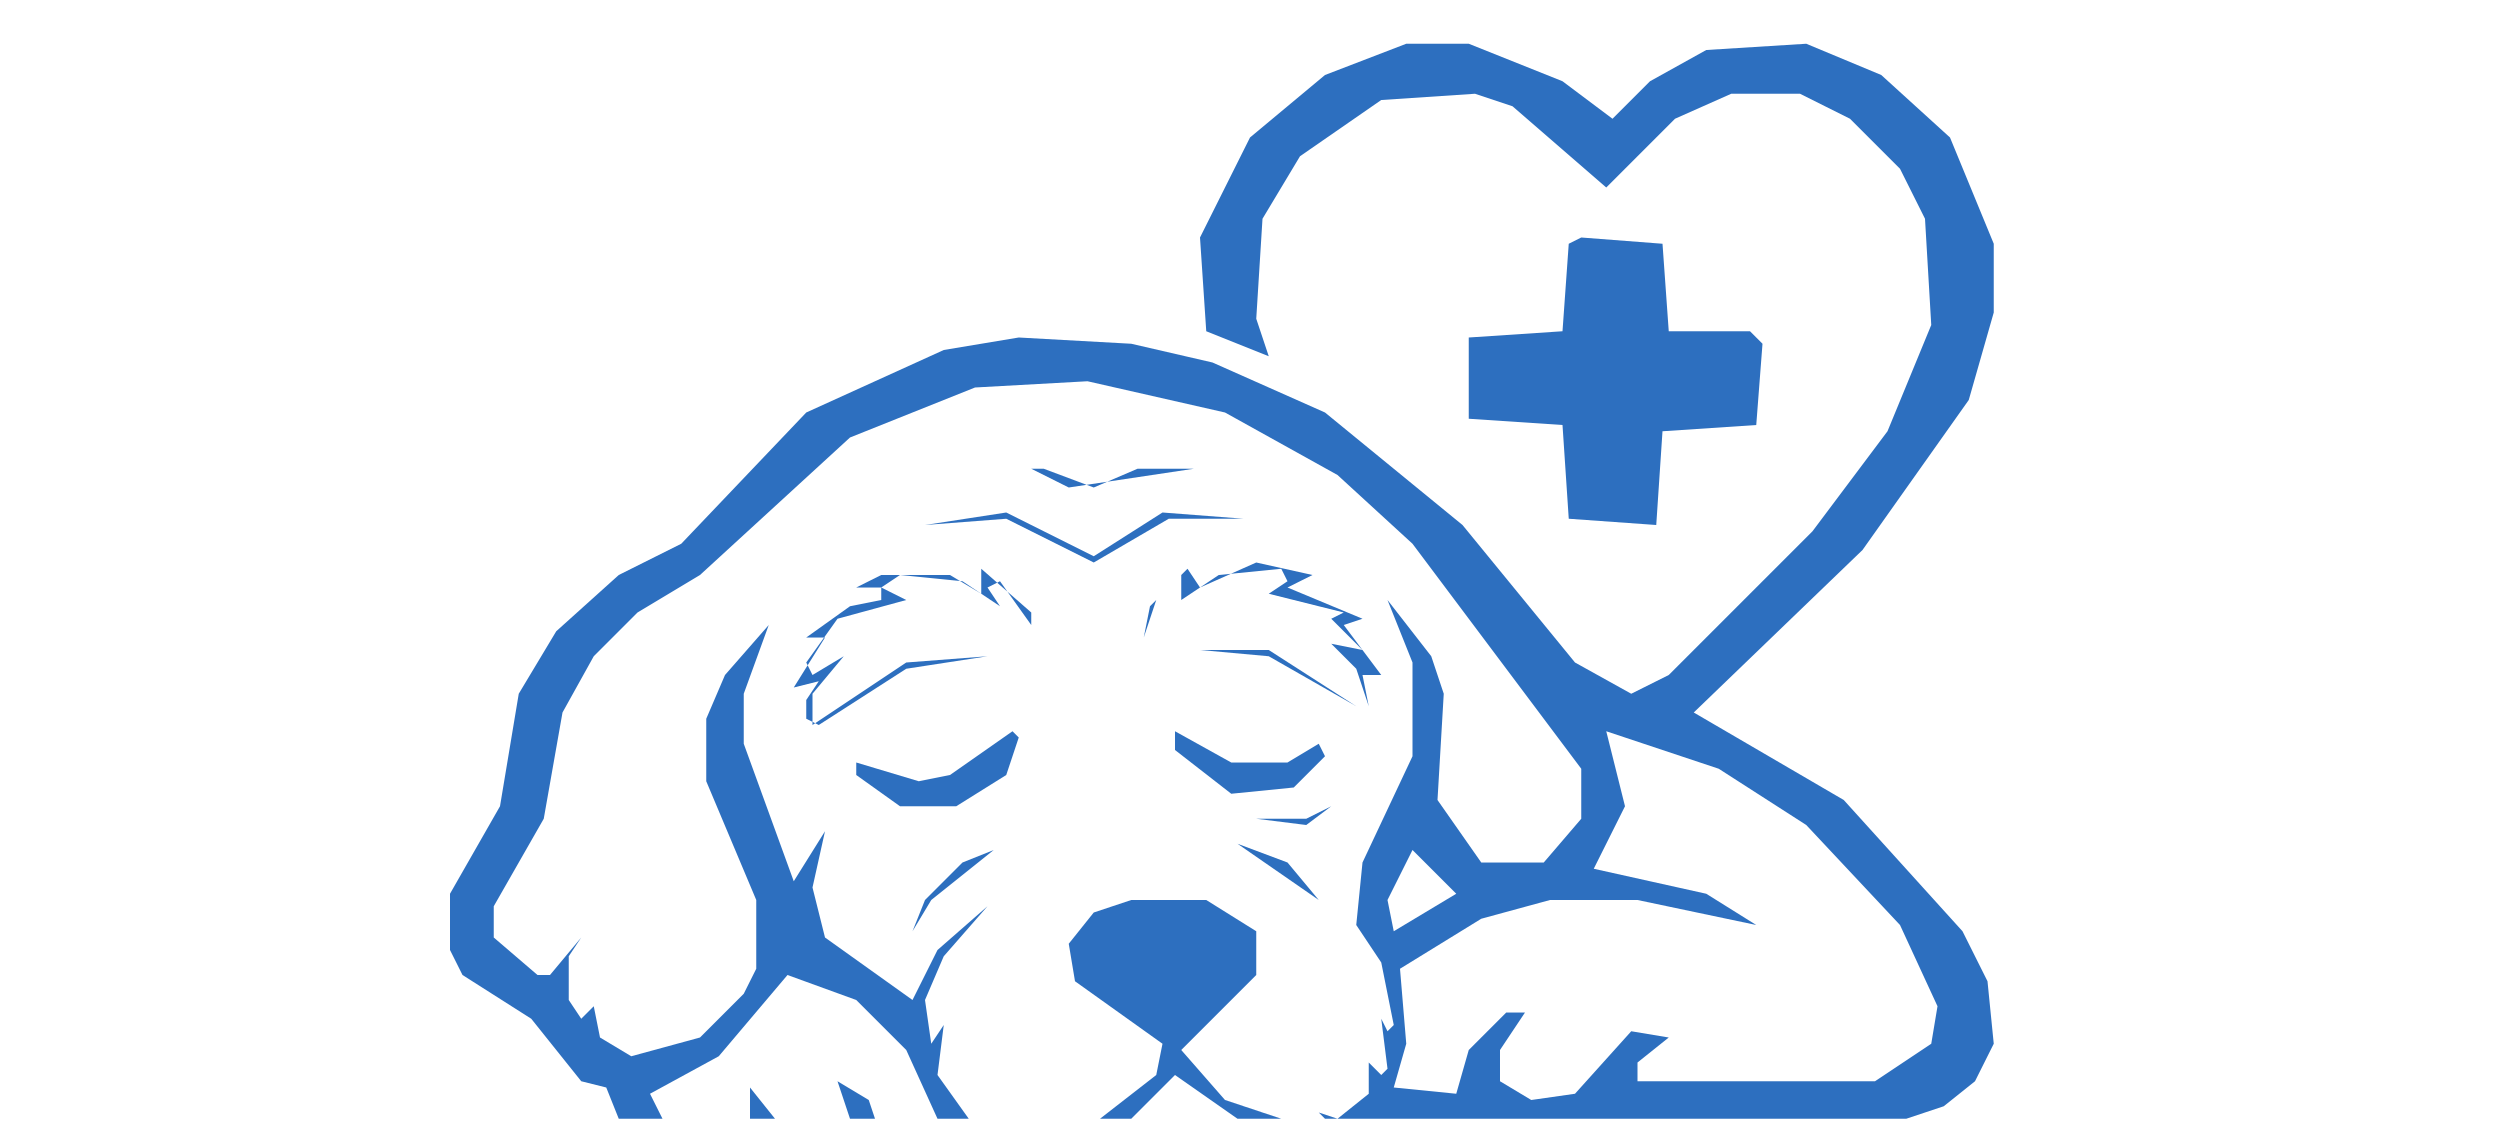
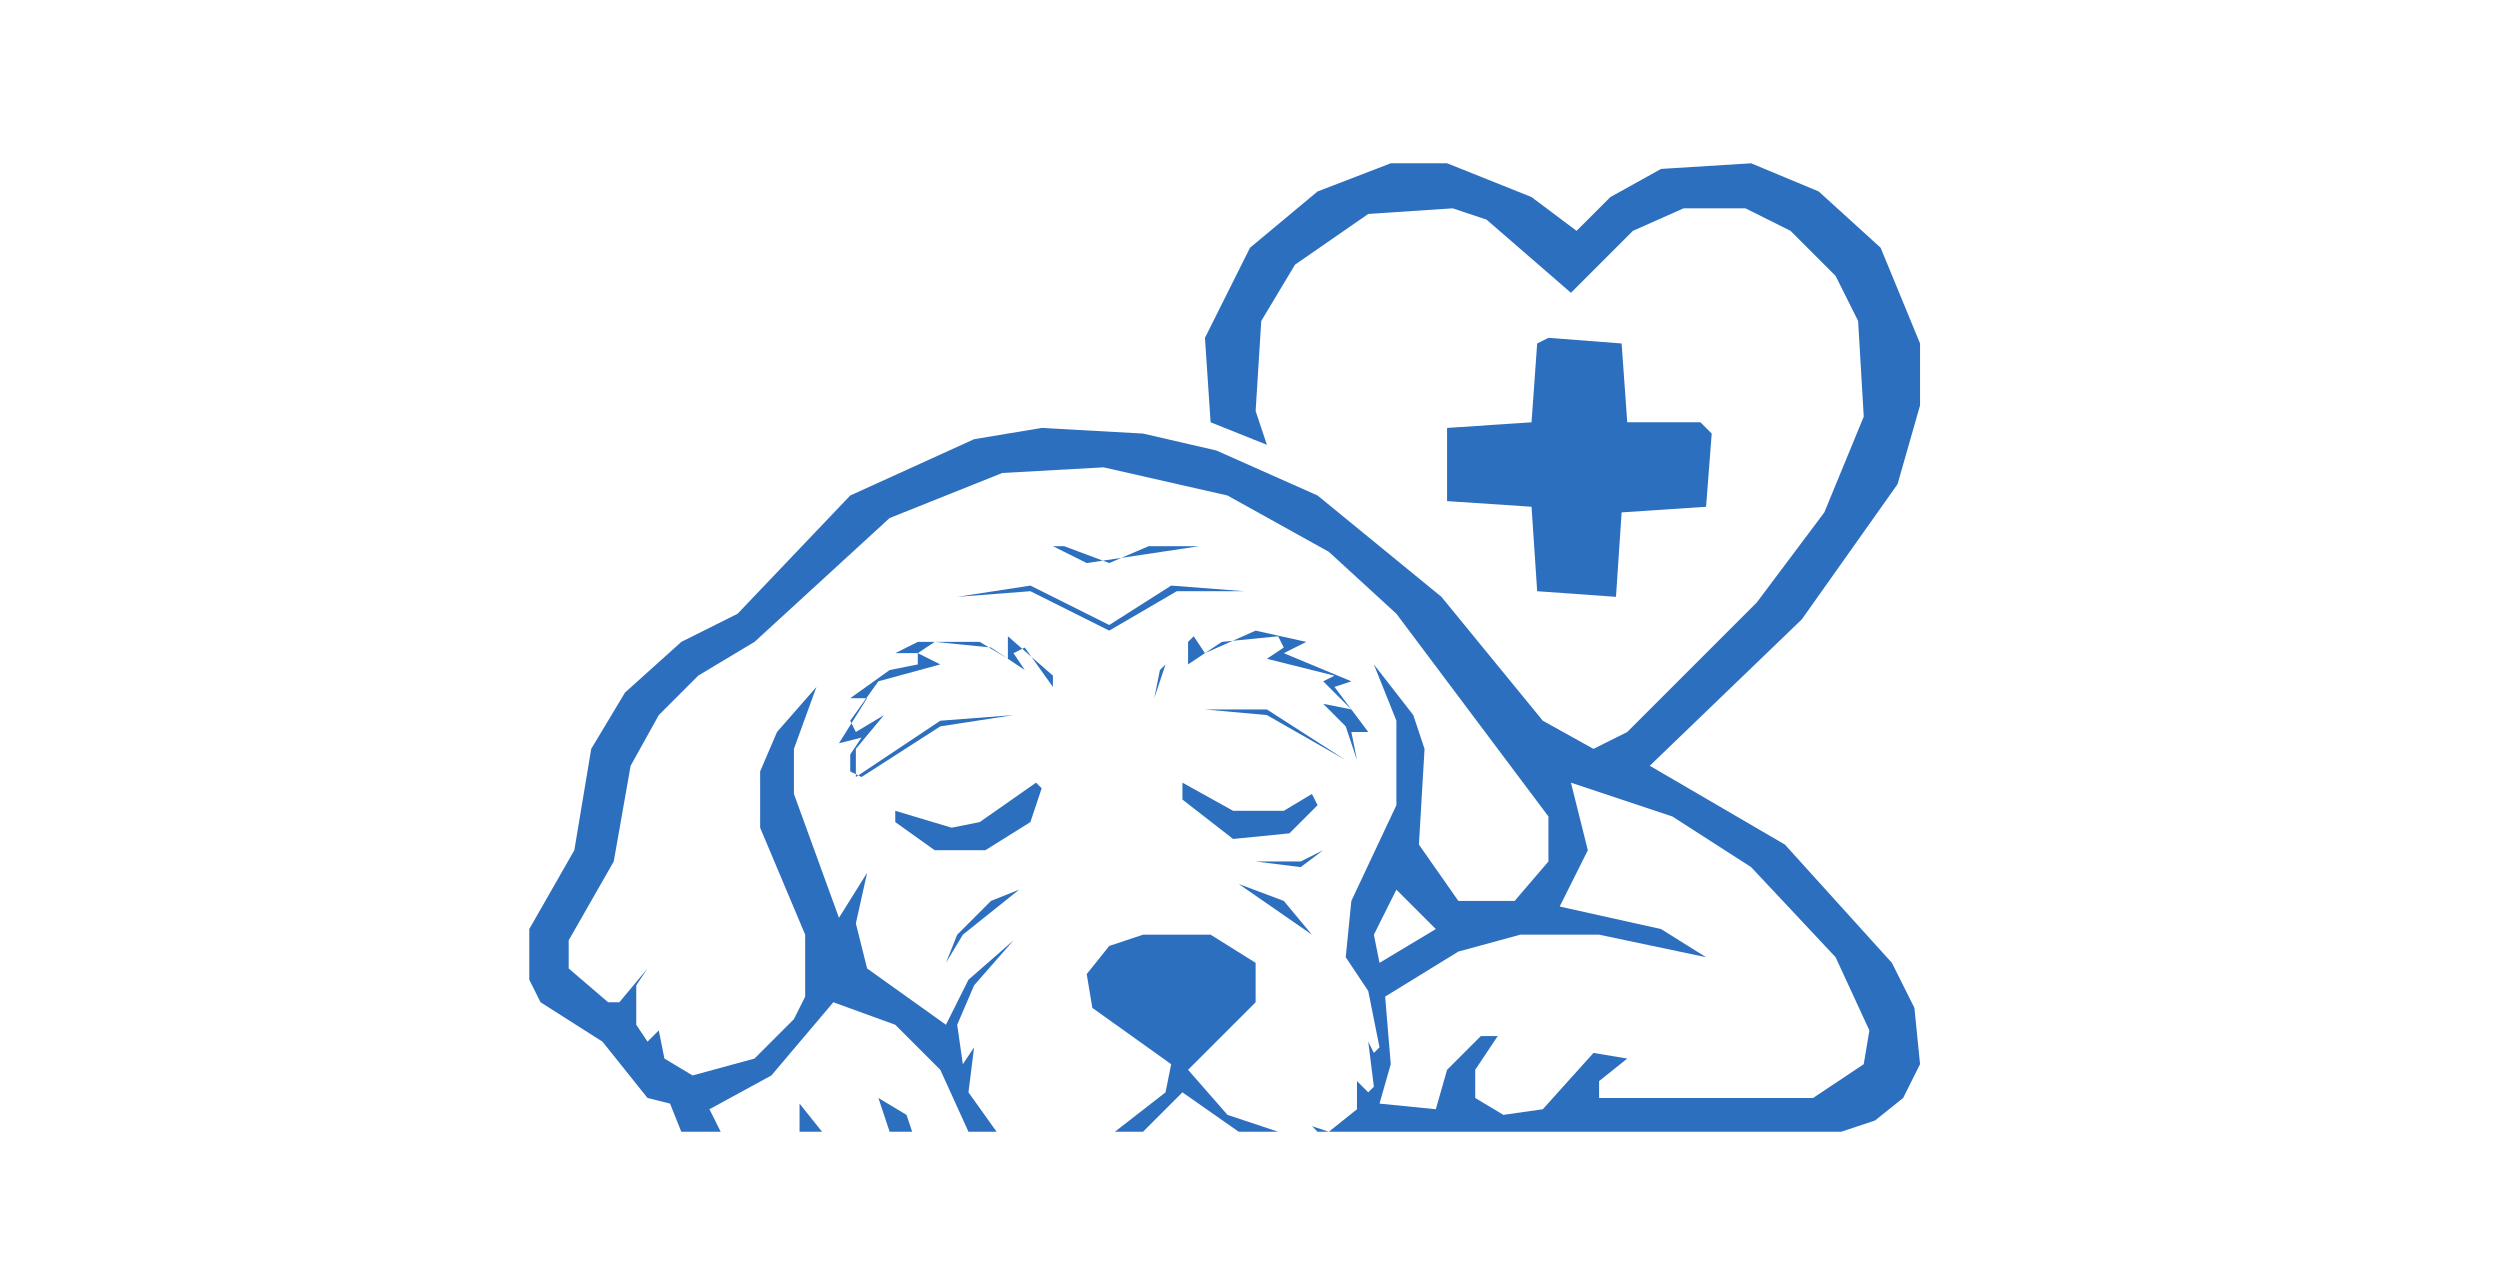
- <svg xmlns="http://www.w3.org/2000/svg" viewBox="0 0 400 180">
+ <svg xmlns="http://www.w3.org/2000/svg" viewBox="-22 -22 444 224">
  <path fill="#2D6FBF" fill-rule="evenodd" d="M120,174 120,179 124,179Z M134,173 136,179 140,179 139,176Z M175,146 171,151 172,157 186,167 185,172 176,179 181,179 188,172 198,179 205,179 196,176 189,168 201,156 201,149 193,144 181,144Z M159,136 154,138 148,144 146,149 149,144Z M198,135 211,144 206,138Z M213,129 209,131 201,131 209,132Z M188,117 188,120 197,127 207,126 212,121 211,119 206,122 197,122Z M163,118 162,117 152,124 147,125 137,122 137,124 144,129 153,129 161,124Z M192,104 203,105 217,113 203,104Z M165,98 157,91 157,95 152,92 141,92 137,94 141,94 141,96 136,97 129,102 132,102 127,110 131,109 129,112 129,115 131,116 145,107 158,105 145,106 130,116 130,111 135,105 130,108 129,106 134,99 145,96 141,94 144,92 154,93 160,97 158,94 160,93 165,100Z M184,97 183,102 185,96 189,92 189,96 195,92 205,91 206,93 203,95 215,98 213,99 218,104 213,103 217,107 219,113 218,108 221,108 215,100 218,99 206,94 210,92 201,90 192,94 190,91Z M148,84 161,83 175,90 187,83 199,83 186,82 175,89 161,82Z M157,75 165,75 171,78 191,75 182,75 175,78 167,75Z M253,38 251,39 250,53 235,54 235,67 250,68 251,83 265,84 266,69 281,68 282,55 280,53 267,53 266,39Z M312,22 301,12 289,7 273,8 264,13 258,19 250,13 235,7 225,7 212,12 200,22 192,38 193,53 203,57 201,51 202,35 208,25 221,16 236,15 242,17 257,30 268,19 277,15 288,15 296,19 304,27 308,35 309,52 302,69 290,85 267,108 261,111 252,106 234,84 212,66 194,58 181,55 163,54 151,56 129,66 109,87 99,92 89,101 83,111 80,129 72,143 72,152 74,156 85,163 93,173 97,174 99,179 106,179 104,175 115,169 126,156 137,160 145,168 150,179 157,179 155,179 150,172 151,164 149,167 148,160 151,153 158,145 150,152 146,160 132,150 130,142 132,133 127,141 119,119 119,111 123,100 116,108 113,115 113,125 121,144 121,155 119,159 112,166 101,169 96,166 95,161 93,163 91,160 91,153 93,150 88,156 86,156 79,150 79,145 87,131 90,114 95,105 102,98 112,92 136,70 156,62 174,61 196,66 214,76 226,87 253,123 253,131 247,138 237,138 230,128 231,111 229,105 222,96 226,106 226,121 218,138 217,148 221,154 223,164 222,165 221,163 222,171 221,172 219,170 219,175 214,179 211,178 212,179 305,179 311,177 316,173 319,167 318,157 314,149 295,128 271,114 298,88 315,64 319,50 319,39Z M226,136 233,143 223,149 222,144Z M223,174 225,167 224,155 237,147 248,144 262,144 281,148 273,143 255,139 260,129 257,117 275,123 289,132 304,148 310,161 309,167 300,173 262,173 262,170 267,166 261,165 252,175 245,176 240,173 240,168 244,162 241,162 235,168 233,175Z" />
</svg>
